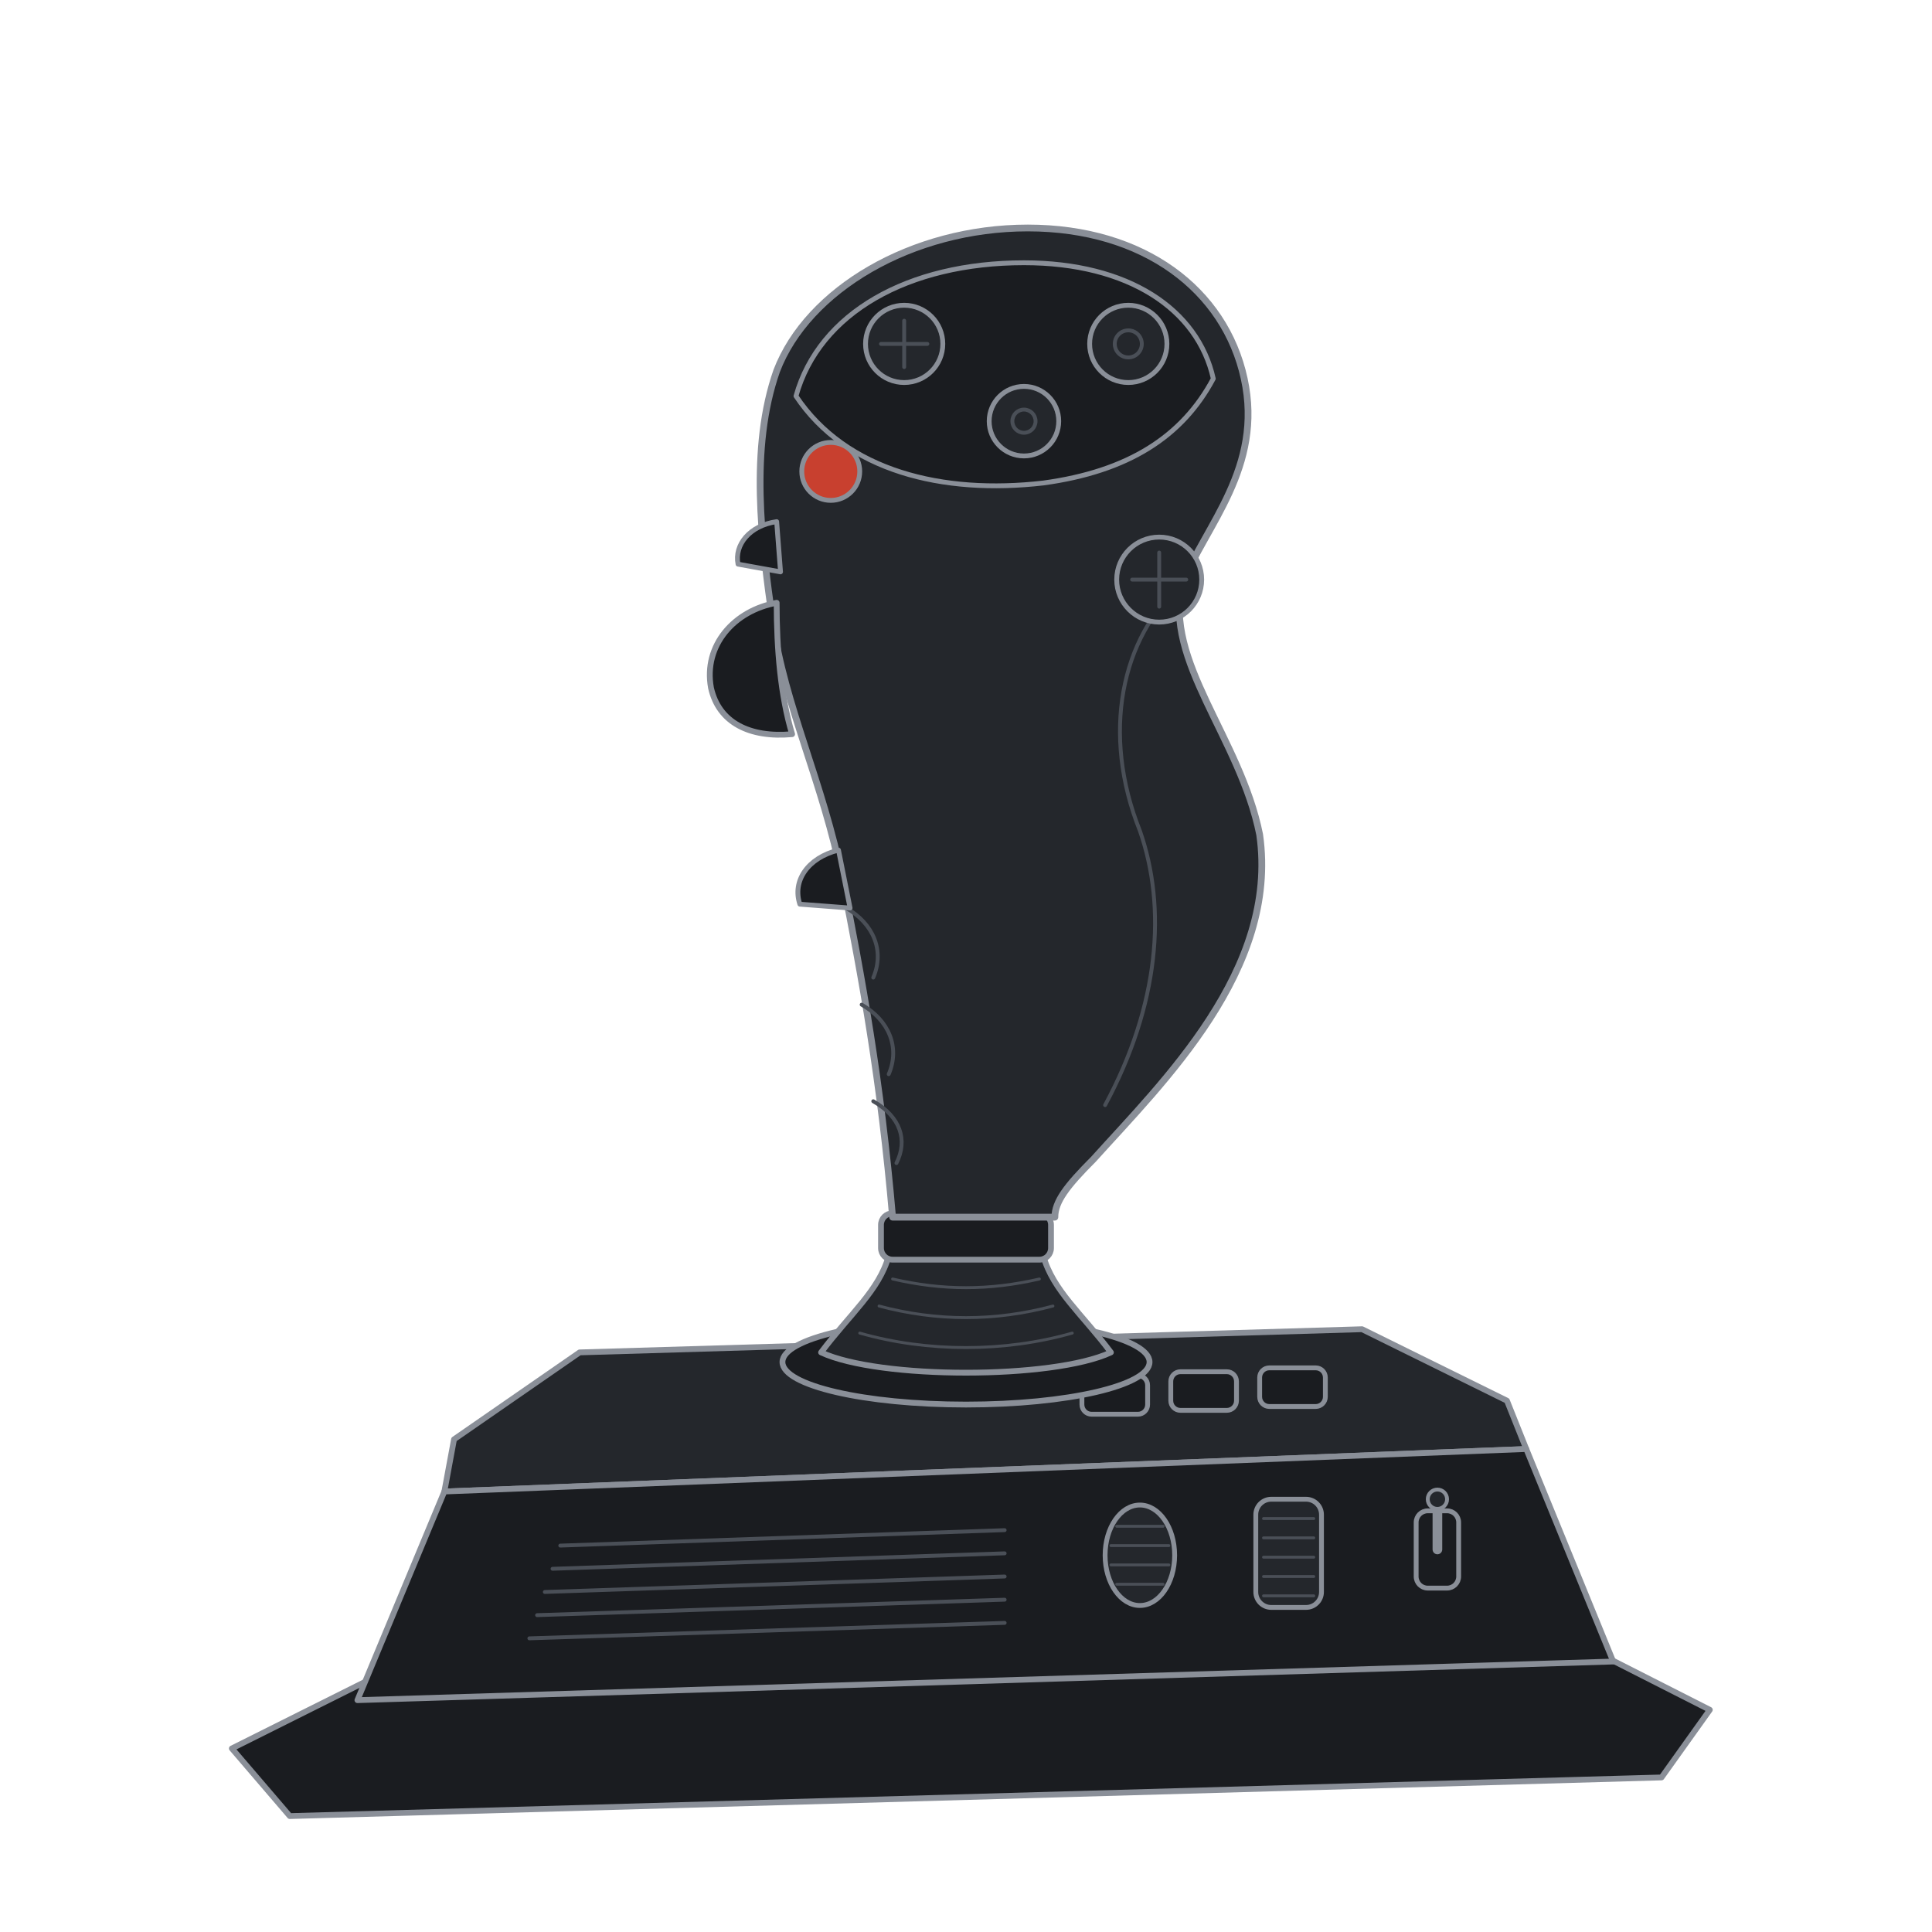
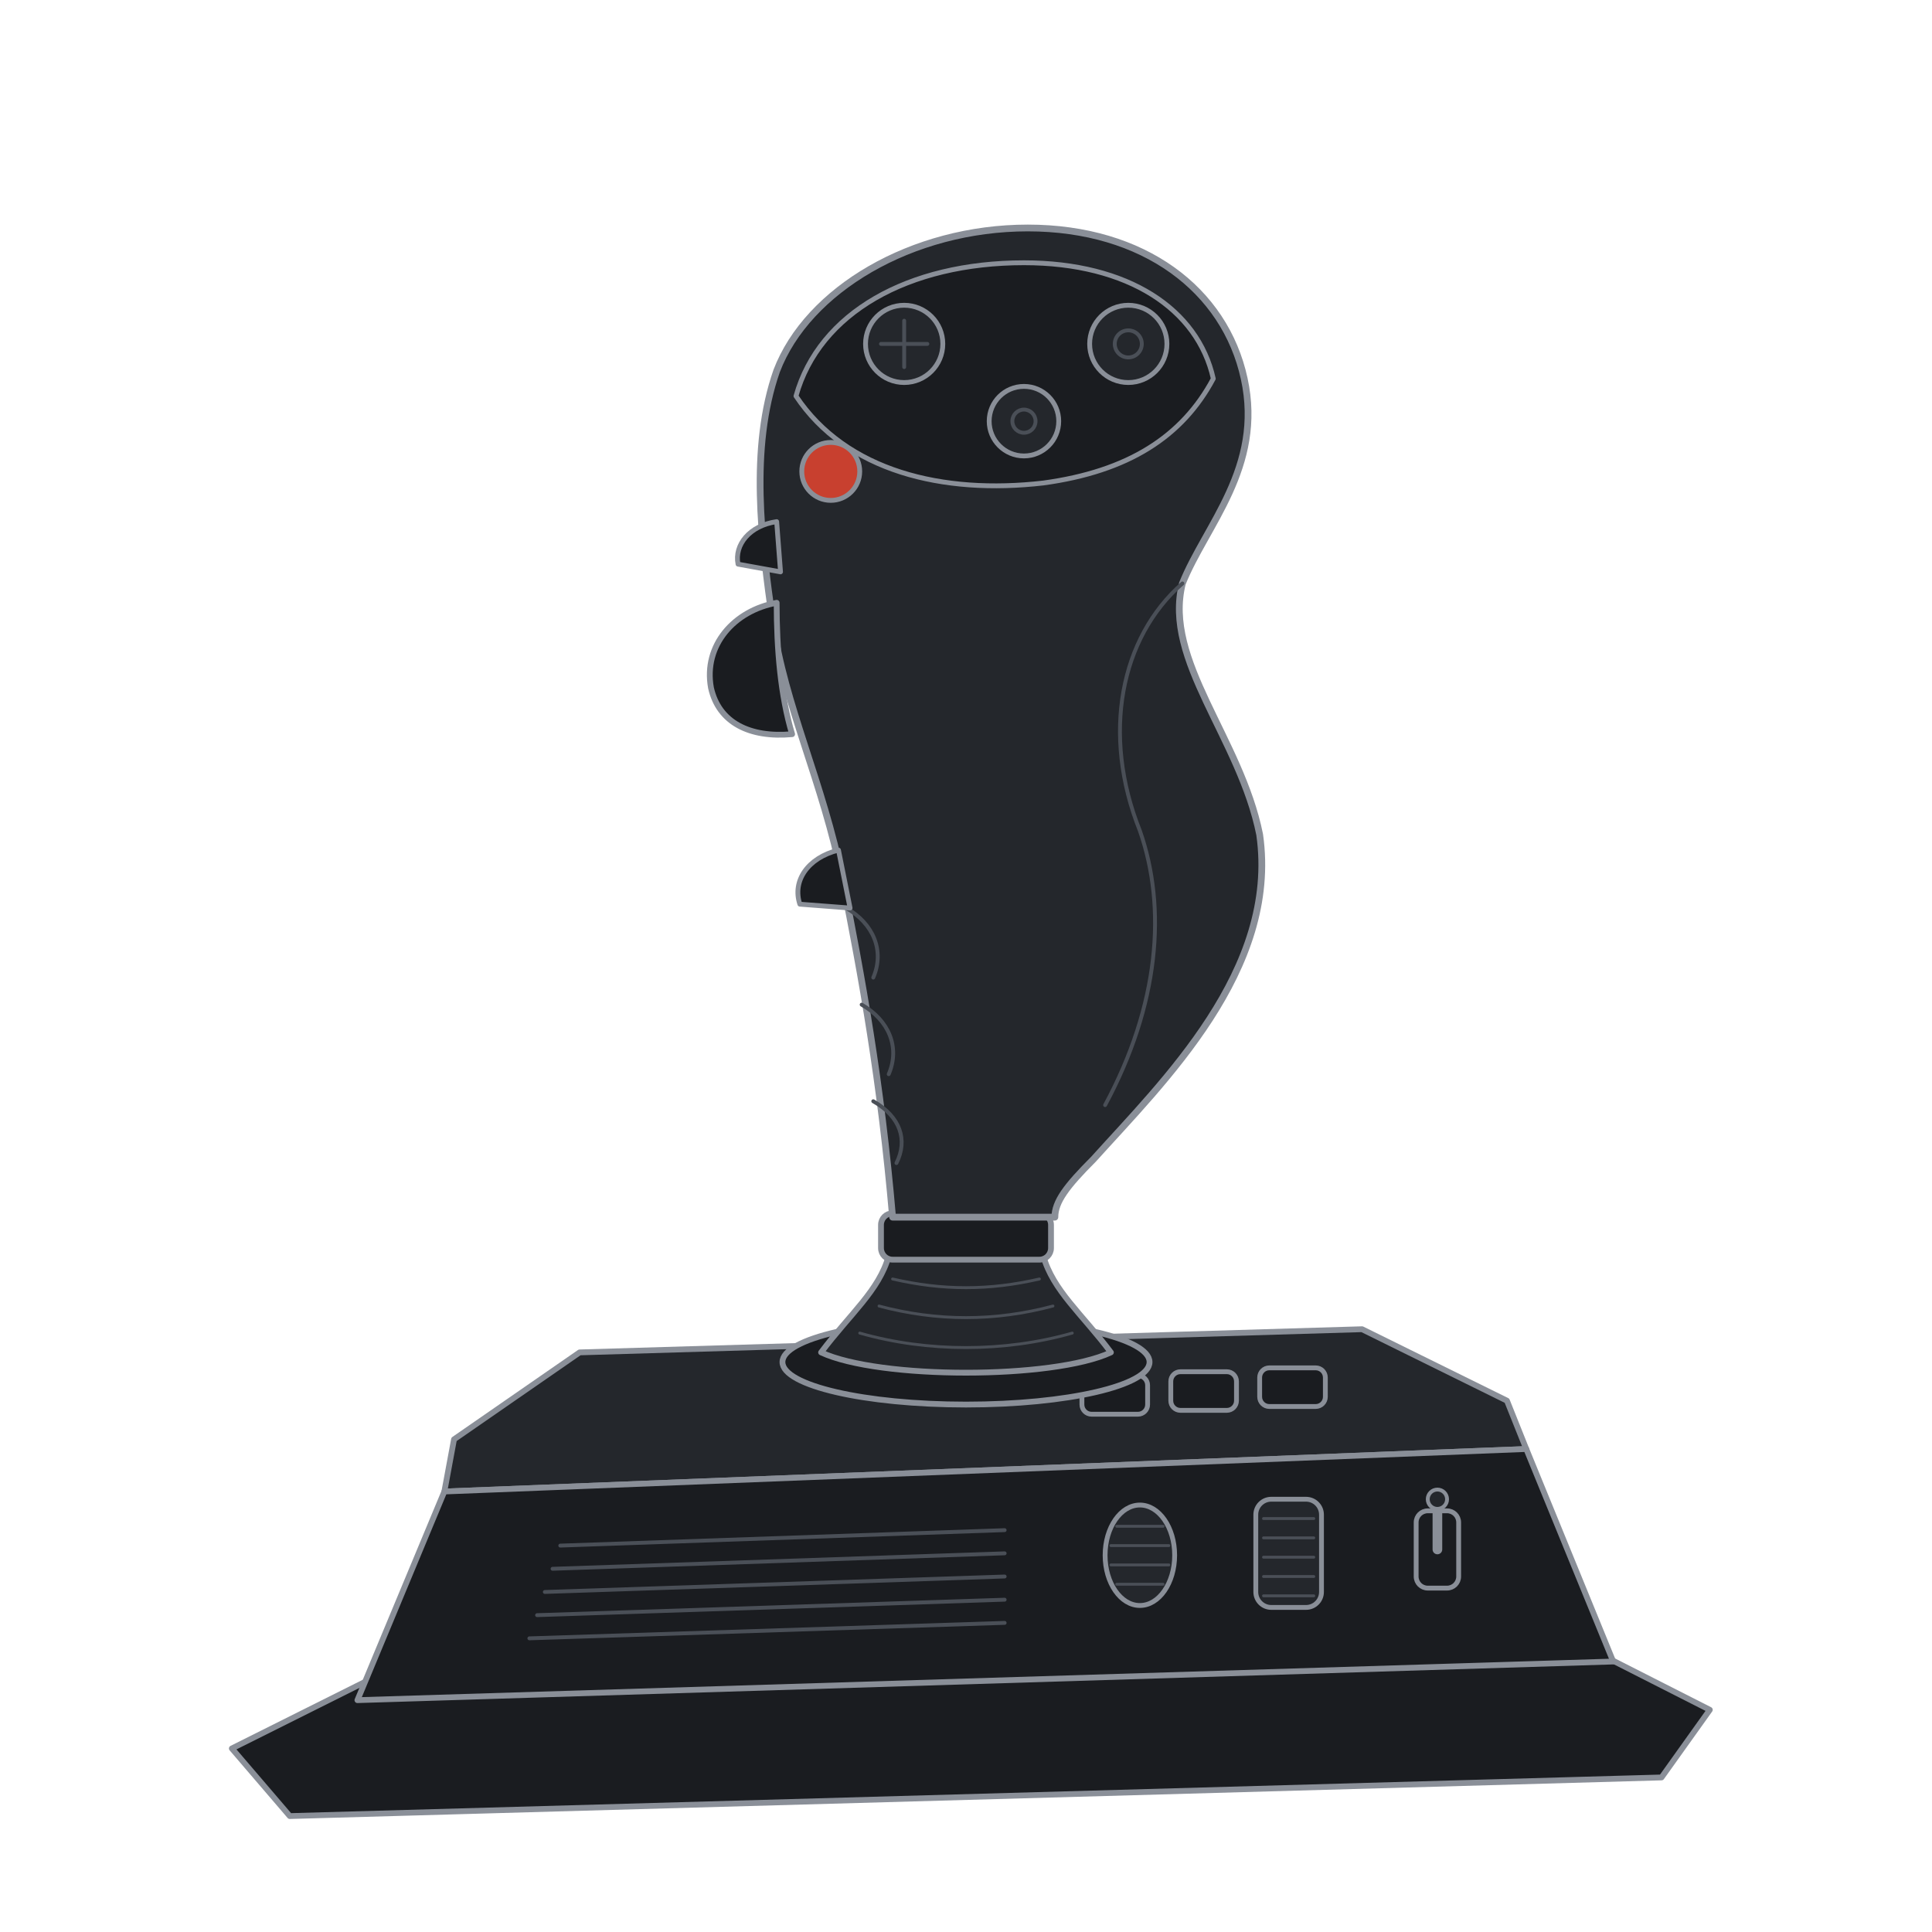
<svg xmlns="http://www.w3.org/2000/svg" viewBox="0 0 1000 1000" stroke-linejoin="round" stroke-linecap="round">
  <style>.body{fill:#24272c;stroke:#8a8f98}.shade{fill:#1a1c20;stroke:#8a8f98}.line{fill:none;stroke:#8a8f98}.detail{fill:none;stroke:#4a4f57}.accent{fill:#c8402f;stroke:#8a8f98}</style>
  <path class="shade" stroke-width="3" d="M120 905 L190 870 L820 852 L885 885 L860 920 L150 940 Z" />
  <path class="body" stroke-width="3" d="M235 745 L300 700 L705 688 L780 725 L790 750 L230 772 Z" />
  <path class="shade" stroke-width="3" d="M230 772 L790 750 L835 860 L185 880 Z" />
  <path class="detail" stroke-width="2" d="M290 800 L520 792 M286 812 L520 804 M282 824 L520 816 M278 836 L520 828 M274 848 L520 840" />
  <rect class="shade" stroke-width="2.5" x="560" y="712" width="34" height="20" rx="5" />
  <rect class="shade" stroke-width="2.5" x="606" y="710" width="34" height="20" rx="5" />
  <rect class="shade" stroke-width="2.5" x="652" y="708" width="34" height="20" rx="5" />
  <ellipse class="body" stroke-width="2.5" cx="590" cy="805" rx="18" ry="26" />
  <path class="detail" stroke-width="1.5" d="M578 790 L602 790 M575 800 L605 800 M575 810 L605 810 M578 820 L602 820" />
  <rect class="body" stroke-width="2.5" x="650" y="776" width="34" height="56" rx="8" />
  <path class="detail" stroke-width="1.5" d="M654 786 L680 786 M654 796 L680 796 M654 806 L680 806 M654 816 L680 816 M654 826 L680 826" />
  <rect class="shade" stroke-width="2.5" x="733" y="782" width="22" height="40" rx="6" />
  <path class="line" stroke-width="5" d="M744 802 L744 778" />
  <circle class="body" stroke-width="2" cx="744" cy="776" r="5" />
  <ellipse class="shade" stroke-width="3" cx="500" cy="705" rx="95" ry="22" />
  <path class="body" stroke-width="3" d="M425 700 C440 680 455 668 460 650 L540 650 C545 668 560 680 575 700 C545 714 455 714 425 700 Z" />
  <path class="detail" stroke-width="1.5" d="M445 690 C480 700 520 700 555 690 M455 676 C485 684 515 684 545 676 M462 662 C488 668 512 668 538 662" />
  <rect class="shade" stroke-width="3" x="456" y="628" width="88" height="24" rx="6" />
  <path class="body" stroke-width="3.5" d="M462 630 C456 560 446 505 436 455 C426 405 406 365 400 322 C394 280 388 232 402 192 C418 150 472 118 532 118 C592 118 634 150 644 196 C654 242 624 272 612 302 C602 342 642 382 652 432 C662 502 602 560 566 600 C552 614 546 622 546 630 Z" />
  <path class="detail" stroke-width="2" d="M438 470 C452 478 458 492 452 506 M446 520 C460 528 466 542 460 556 M452 570 C466 578 470 590 464 602" />
  <path class="detail" stroke-width="2" d="M612 302 C580 330 570 380 590 430 C604 470 600 520 572 572" />
  <path class="shade" stroke-width="2.5" d="M412 205 C424 162 470 136 530 136 C584 136 620 160 628 196 C612 226 584 244 540 250 C488 256 438 244 412 205 Z" />
  <circle class="body" stroke-width="2.5" cx="468" cy="178" r="20" />
  <path class="detail" stroke-width="2" d="M468 166 L468 190 M456 178 L480 178" />
  <circle class="body" stroke-width="2.5" cx="584" cy="178" r="20" />
  <circle class="detail" stroke-width="2" cx="584" cy="178" r="7" />
  <circle class="body" stroke-width="2.5" cx="530" cy="218" r="18" />
  <circle class="detail" stroke-width="2" cx="530" cy="218" r="6" />
  <circle class="accent" stroke-width="2.5" cx="430" cy="244" r="15" />
  <path class="shade" stroke-width="2.5" d="M402 270 C388 272 380 282 382 292 L404 296 Z" />
  <path class="shade" stroke-width="3" d="M402 312 C380 316 364 334 368 356 C372 374 388 382 410 380 C404 360 402 336 402 312 Z" />
-   <circle class="body" stroke-width="2.5" cx="600" cy="300" r="22" />
-   <path class="detail" stroke-width="2" d="M600 286 L600 314 M586 300 L614 300" />
  <path class="shade" stroke-width="2.5" d="M434 440 C418 444 410 456 414 468 L440 470 Z" />
</svg>
